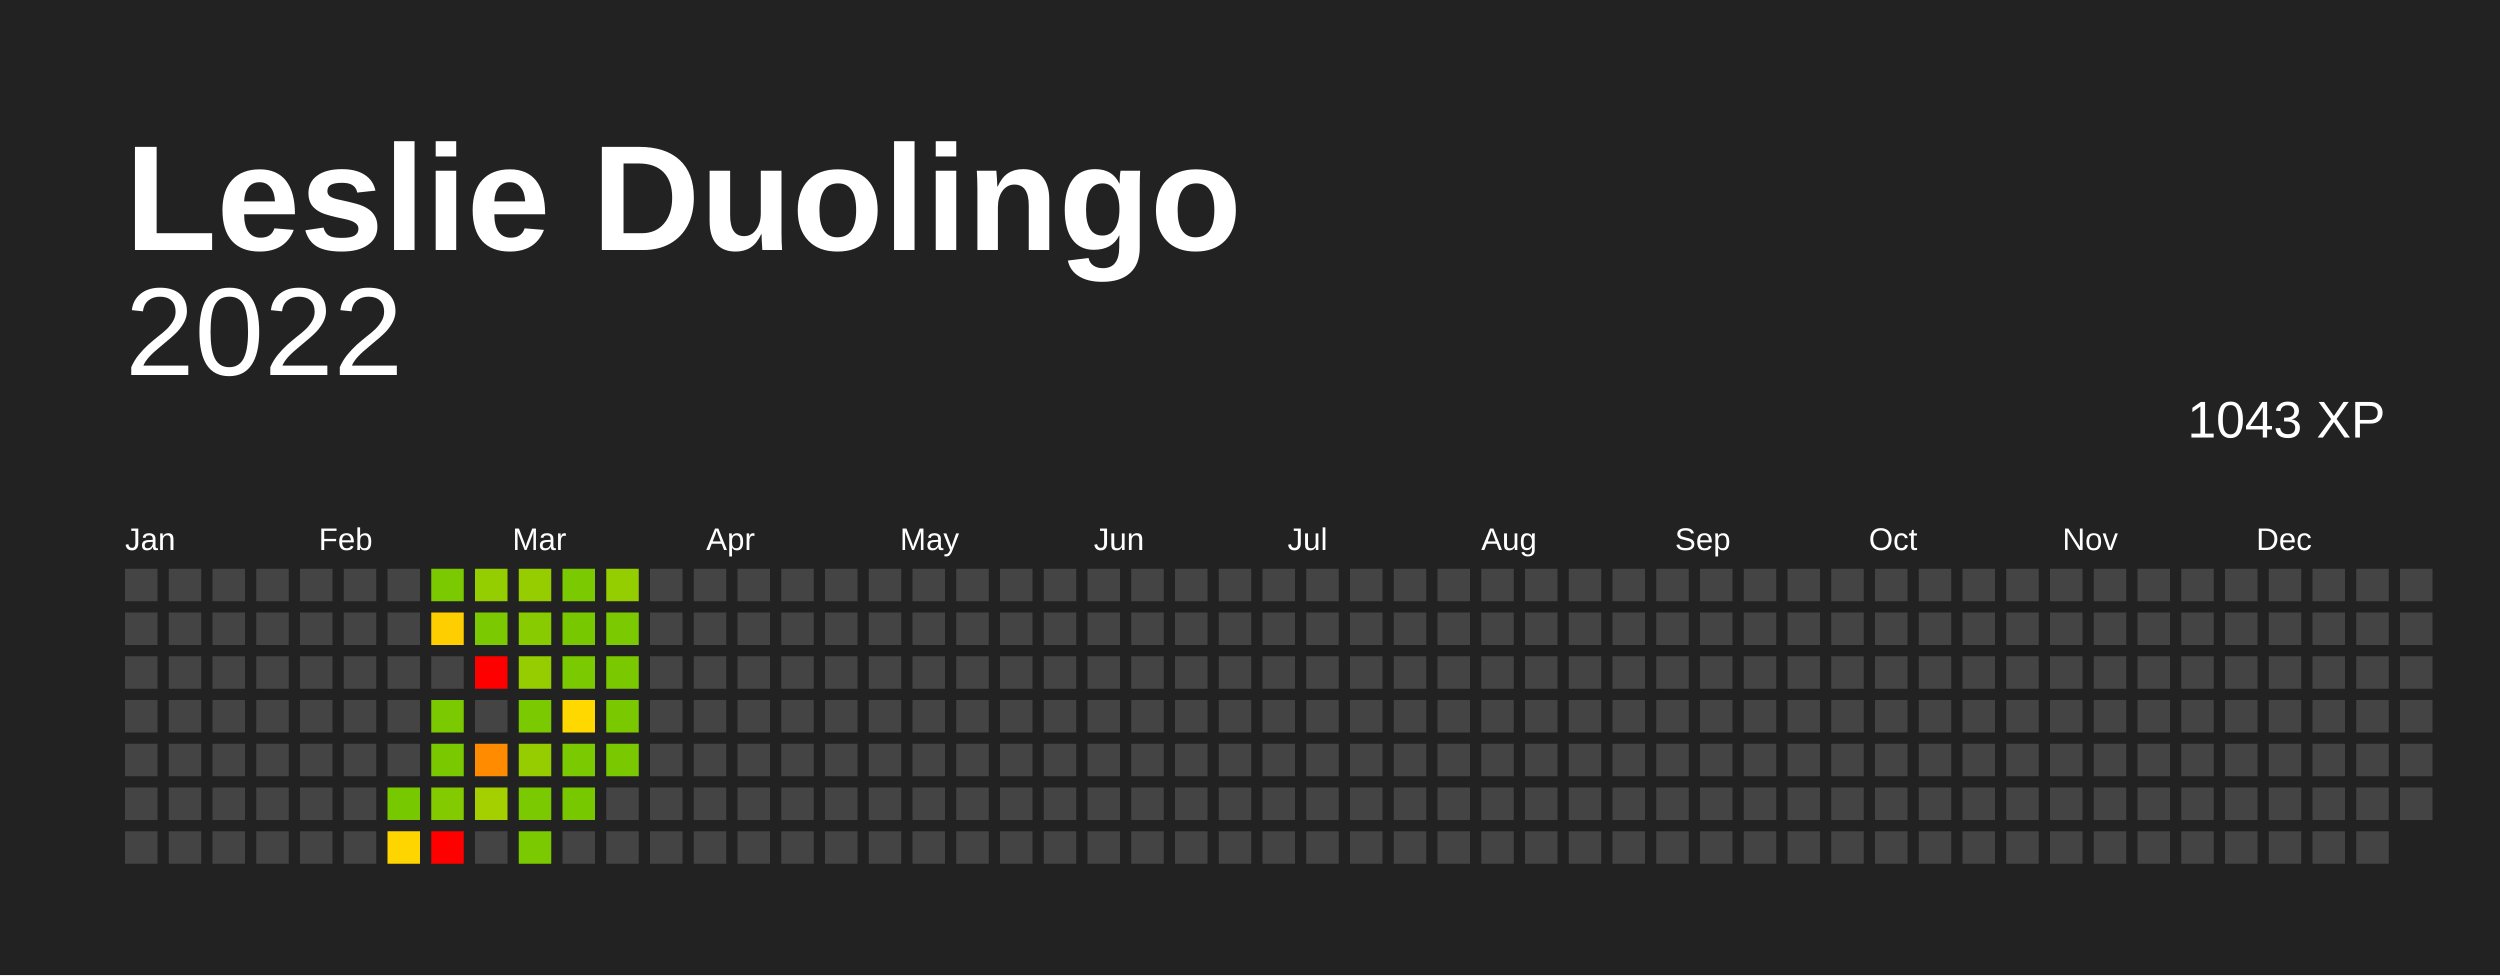
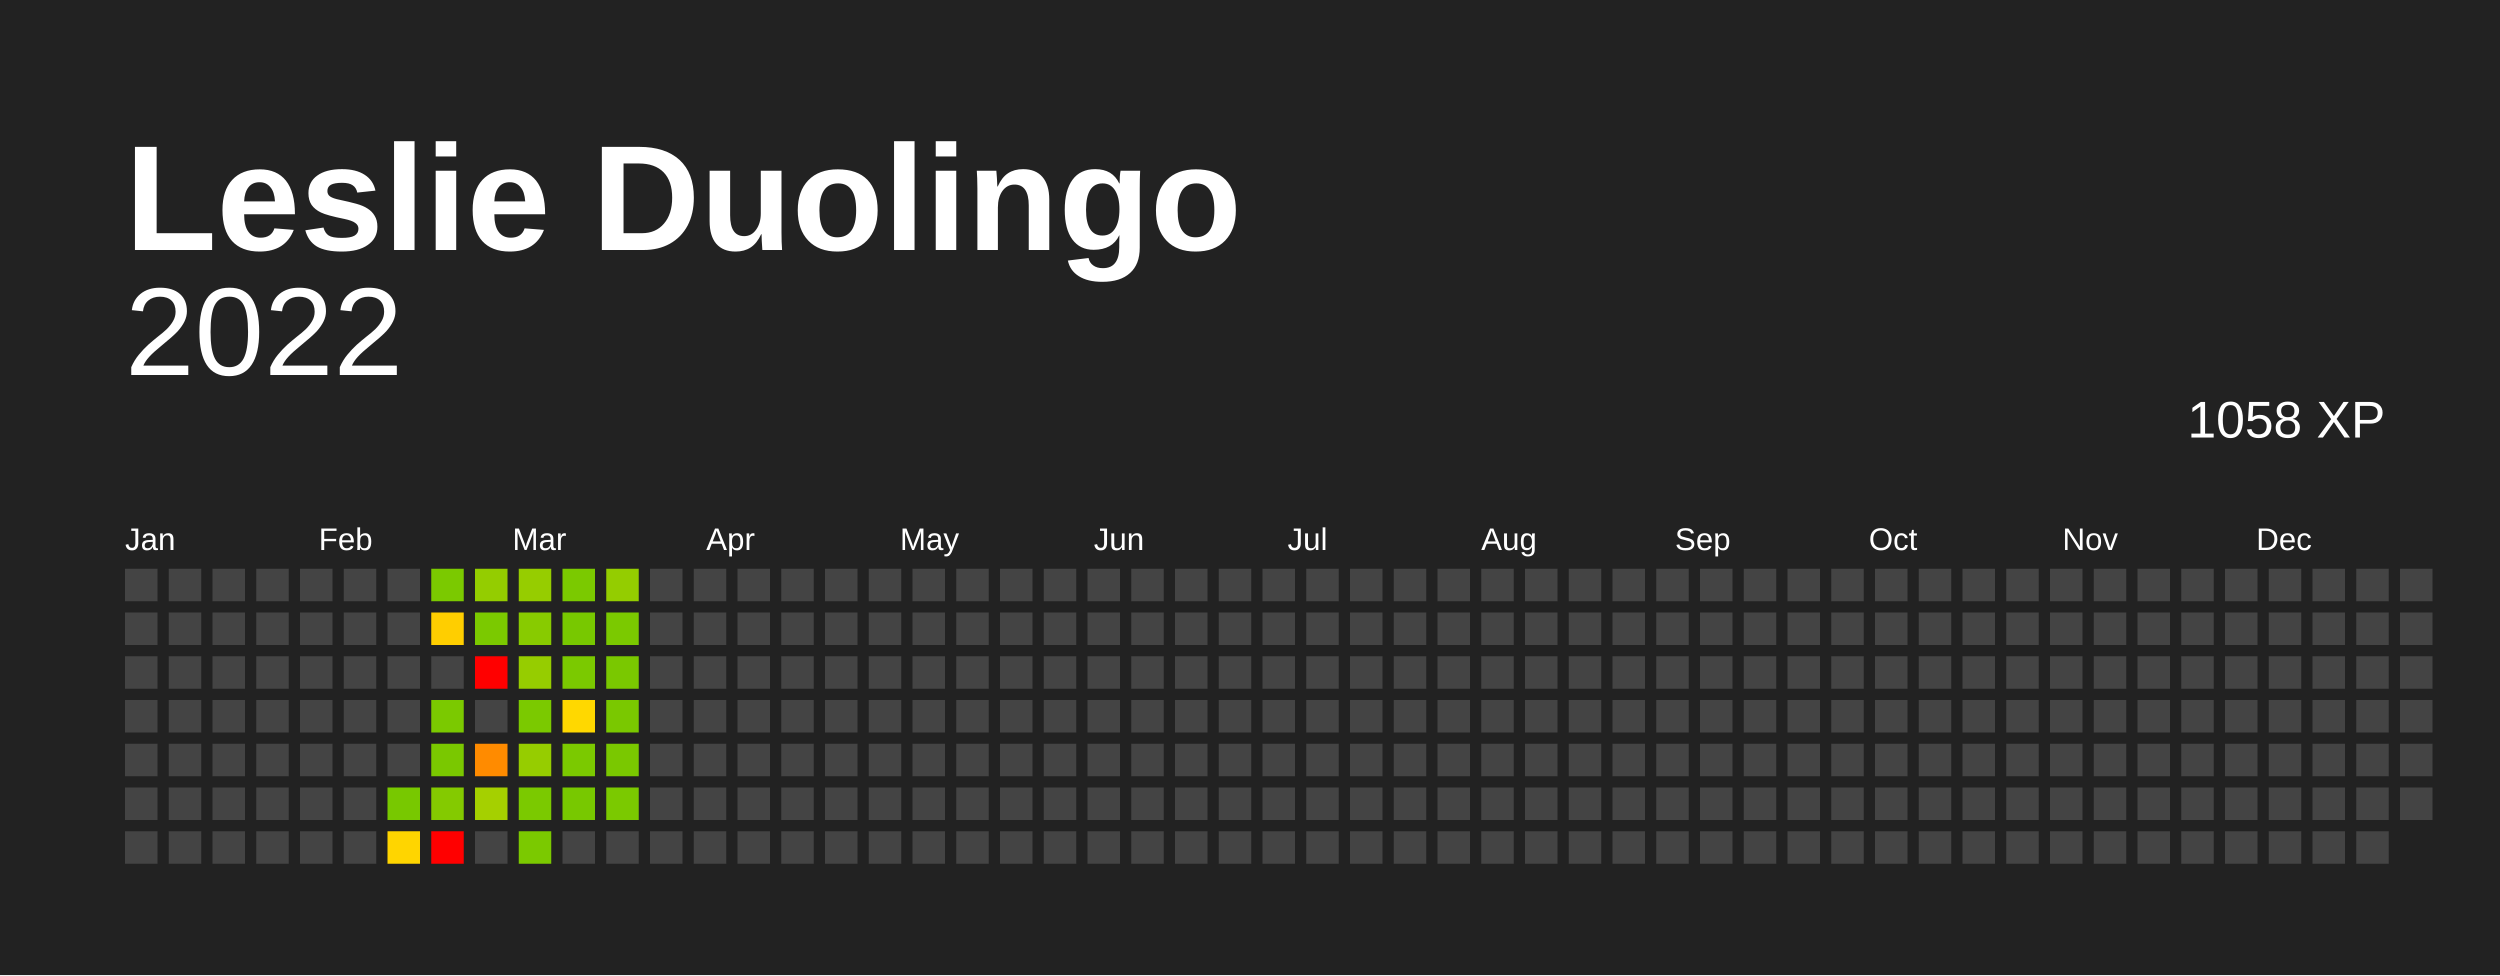
<svg xmlns="http://www.w3.org/2000/svg" baseProfile="full" height="78mm" version="1.1" viewBox="0,0,200,78" width="200mm">
  <defs />
  <rect fill="#222222" height="78" width="200" x="0" y="0" />
  <text fill="#FFFFFF" style="font-size:12px; font-family:Arial; font-weight:bold;" x="10" y="20">Leslie Duolingo</text>
  <text alignment-baseline="hanging" fill="#FFFFFF" style="font-size:10.0px; font-family:Arial;" x="10" y="30">2022</text>
-   <text alignment-baseline="hanging" fill="#FFFFFF" style="font-size:4.125px; font-family:Arial;" x="175" y="35">1043 XP</text>
+   <text alignment-baseline="hanging" fill="#FFFFFF" style="font-size:4.125px; font-family:Arial;" x="175" y="35">1058 XP</text>
  <text fill="#FFFFFF" style="font-size:2.5px; font-family:Arial" x="10.0" y="44">Jan</text>
  <text fill="#FFFFFF" style="font-size:2.5px; font-family:Arial" x="25.5" y="44">Feb</text>
  <text fill="#FFFFFF" style="font-size:2.5px; font-family:Arial" x="41.0" y="44">Mar</text>
  <text fill="#FFFFFF" style="font-size:2.5px; font-family:Arial" x="56.5" y="44">Apr</text>
  <text fill="#FFFFFF" style="font-size:2.5px; font-family:Arial" x="72.0" y="44">May</text>
  <text fill="#FFFFFF" style="font-size:2.5px; font-family:Arial" x="87.5" y="44">Jun</text>
  <text fill="#FFFFFF" style="font-size:2.5px; font-family:Arial" x="103.0" y="44">Jul</text>
  <text fill="#FFFFFF" style="font-size:2.5px; font-family:Arial" x="118.5" y="44">Aug</text>
  <text fill="#FFFFFF" style="font-size:2.5px; font-family:Arial" x="134.0" y="44">Sep</text>
  <text fill="#FFFFFF" style="font-size:2.5px; font-family:Arial" x="149.5" y="44">Oct</text>
  <text fill="#FFFFFF" style="font-size:2.5px; font-family:Arial" x="165.0" y="44">Nov</text>
  <text fill="#FFFFFF" style="font-size:2.5px; font-family:Arial" x="180.5" y="44">Dec</text>
  <rect fill="#444444" height="2.6" width="2.6" x="10.0" y="45.5" />
  <rect fill="#444444" height="2.6" width="2.6" x="10.0" y="49.0" />
  <rect fill="#444444" height="2.6" width="2.6" x="10.0" y="52.5" />
  <rect fill="#444444" height="2.6" width="2.6" x="10.0" y="56.0" />
  <rect fill="#444444" height="2.6" width="2.6" x="10.0" y="59.5" />
  <rect fill="#444444" height="2.6" width="2.6" x="10.0" y="63.0" />
  <rect fill="#444444" height="2.6" width="2.6" x="10.0" y="66.5" />
  <rect fill="#444444" height="2.6" width="2.6" x="13.5" y="45.5" />
  <rect fill="#444444" height="2.6" width="2.6" x="13.5" y="49.0" />
  <rect fill="#444444" height="2.6" width="2.6" x="13.5" y="52.5" />
  <rect fill="#444444" height="2.6" width="2.6" x="13.5" y="56.0" />
  <rect fill="#444444" height="2.6" width="2.6" x="13.5" y="59.5" />
  <rect fill="#444444" height="2.6" width="2.6" x="13.5" y="63.0" />
  <rect fill="#444444" height="2.6" width="2.6" x="13.5" y="66.5" />
  <rect fill="#444444" height="2.6" width="2.6" x="17.0" y="45.5" />
  <rect fill="#444444" height="2.6" width="2.6" x="17.0" y="49.0" />
  <rect fill="#444444" height="2.6" width="2.6" x="17.0" y="52.5" />
  <rect fill="#444444" height="2.6" width="2.6" x="17.0" y="56.0" />
  <rect fill="#444444" height="2.6" width="2.6" x="17.0" y="59.5" />
  <rect fill="#444444" height="2.6" width="2.6" x="17.0" y="63.0" />
  <rect fill="#444444" height="2.6" width="2.6" x="17.0" y="66.5" />
  <rect fill="#444444" height="2.6" width="2.6" x="20.5" y="45.5" />
  <rect fill="#444444" height="2.6" width="2.6" x="20.5" y="49.0" />
  <rect fill="#444444" height="2.6" width="2.6" x="20.5" y="52.5" />
  <rect fill="#444444" height="2.6" width="2.6" x="20.5" y="56.0" />
  <rect fill="#444444" height="2.6" width="2.6" x="20.5" y="59.5" />
  <rect fill="#444444" height="2.6" width="2.6" x="20.5" y="63.0" />
  <rect fill="#444444" height="2.6" width="2.6" x="20.5" y="66.5" />
  <rect fill="#444444" height="2.6" width="2.6" x="24.0" y="45.5" />
  <rect fill="#444444" height="2.6" width="2.6" x="24.0" y="49.0" />
  <rect fill="#444444" height="2.6" width="2.6" x="24.0" y="52.5" />
  <rect fill="#444444" height="2.6" width="2.6" x="24.0" y="56.0" />
  <rect fill="#444444" height="2.6" width="2.6" x="24.0" y="59.5" />
  <rect fill="#444444" height="2.6" width="2.6" x="24.0" y="63.0" />
  <rect fill="#444444" height="2.6" width="2.6" x="24.0" y="66.5" />
  <rect fill="#444444" height="2.6" width="2.6" x="27.5" y="45.5" />
  <rect fill="#444444" height="2.6" width="2.6" x="27.5" y="49.0" />
  <rect fill="#444444" height="2.6" width="2.6" x="27.5" y="52.5" />
  <rect fill="#444444" height="2.6" width="2.6" x="27.5" y="56.0" />
  <rect fill="#444444" height="2.6" width="2.6" x="27.5" y="59.5" />
  <rect fill="#444444" height="2.6" width="2.6" x="27.5" y="63.0" />
  <rect fill="#444444" height="2.6" width="2.6" x="27.5" y="66.5" />
  <rect fill="#444444" height="2.6" width="2.6" x="31.0" y="45.5" />
  <rect fill="#444444" height="2.6" width="2.6" x="31.0" y="49.0" />
  <rect fill="#444444" height="2.6" width="2.6" x="31.0" y="52.5" />
  <rect fill="#444444" height="2.6" width="2.6" x="31.0" y="56.0" />
  <rect fill="#444444" height="2.6" width="2.6" x="31.0" y="59.5" />
  <rect fill="#78c800" height="2.6" width="2.6" x="31.0" y="63.0" />
  <rect fill="#ffd500" height="2.6" width="2.6" x="31.0" y="66.5" />
  <rect fill="#7bc900" height="2.6" width="2.6" x="34.5" y="45.5" />
  <rect fill="#ffce00" height="2.6" width="2.6" x="34.5" y="49.0" />
  <rect fill="#444444" height="2.6" width="2.6" x="34.5" y="52.5" />
  <rect fill="#7bc900" height="2.6" width="2.6" x="34.5" y="56.0" />
  <rect fill="#7ac800" height="2.6" width="2.6" x="34.5" y="59.5" />
  <rect fill="#84ca00" height="2.6" width="2.6" x="34.5" y="63.0" />
  <rect fill="red" height="2.6" width="2.6" x="34.5" y="66.5" />
  <rect fill="#94cd00" height="2.6" width="2.6" x="38.0" y="45.5" />
  <rect fill="#7bc900" height="2.6" width="2.6" x="38.0" y="49.0" />
  <rect fill="red" height="2.6" width="2.6" x="38.0" y="52.5" />
  <rect fill="#444444" height="2.6" width="2.6" x="38.0" y="56.0" />
  <rect fill="#ff8b00" height="2.6" width="2.6" x="38.0" y="59.5" />
  <rect fill="#a5d000" height="2.6" width="2.6" x="38.0" y="63.0" />
  <rect fill="#444444" height="2.6" width="2.6" x="38.0" y="66.5" />
  <rect fill="#96cd00" height="2.6" width="2.6" x="41.5" y="45.5" />
  <rect fill="#88cb00" height="2.6" width="2.6" x="41.5" y="49.0" />
  <rect fill="#96cd00" height="2.6" width="2.6" x="41.5" y="52.5" />
  <rect fill="#7bc900" height="2.6" width="2.6" x="41.5" y="56.0" />
  <rect fill="#96cd00" height="2.6" width="2.6" x="41.5" y="59.5" />
  <rect fill="#7bc900" height="2.6" width="2.6" x="41.5" y="63.0" />
  <rect fill="#7bc900" height="2.6" width="2.6" x="41.5" y="66.5" />
  <rect fill="#7bc900" height="2.6" width="2.6" x="45.0" y="45.5" />
  <rect fill="#78c800" height="2.6" width="2.6" x="45.0" y="49.0" />
  <rect fill="#7bc900" height="2.6" width="2.6" x="45.0" y="52.5" />
  <rect fill="#ffd800" height="2.6" width="2.6" x="45.0" y="56.0" />
  <rect fill="#7bc900" height="2.6" width="2.6" x="45.0" y="59.5" />
  <rect fill="#78c800" height="2.6" width="2.6" x="45.0" y="63.0" />
  <rect fill="#444444" height="2.6" width="2.6" x="45.0" y="66.5" />
  <rect fill="#94cd00" height="2.6" width="2.6" x="48.5" y="45.5" />
  <rect fill="#7bc900" height="2.6" width="2.6" x="48.5" y="49.0" />
  <rect fill="#7ac800" height="2.6" width="2.6" x="48.5" y="52.5" />
  <rect fill="#7ac800" height="2.6" width="2.6" x="48.5" y="56.0" />
  <rect fill="#7ac800" height="2.6" width="2.6" x="48.5" y="59.5" />
-   <rect fill="#444444" height="2.6" width="2.6" x="48.5" y="63.0" />
+   <rect fill="#7bc900" height="2.6" width="2.6" x="48.5" y="63.0" />
  <rect fill="#444444" height="2.6" width="2.6" x="48.5" y="66.5" />
  <rect fill="#444444" height="2.6" width="2.6" x="52.0" y="45.5" />
  <rect fill="#444444" height="2.6" width="2.6" x="52.0" y="49.0" />
  <rect fill="#444444" height="2.6" width="2.6" x="52.0" y="52.5" />
  <rect fill="#444444" height="2.6" width="2.6" x="52.0" y="56.0" />
  <rect fill="#444444" height="2.6" width="2.6" x="52.0" y="59.5" />
  <rect fill="#444444" height="2.6" width="2.6" x="52.0" y="63.0" />
  <rect fill="#444444" height="2.6" width="2.6" x="52.0" y="66.5" />
  <rect fill="#444444" height="2.6" width="2.6" x="55.5" y="45.5" />
  <rect fill="#444444" height="2.6" width="2.6" x="55.5" y="49.0" />
  <rect fill="#444444" height="2.6" width="2.6" x="55.5" y="52.5" />
  <rect fill="#444444" height="2.6" width="2.6" x="55.5" y="56.0" />
  <rect fill="#444444" height="2.6" width="2.6" x="55.5" y="59.5" />
  <rect fill="#444444" height="2.6" width="2.6" x="55.5" y="63.0" />
  <rect fill="#444444" height="2.6" width="2.6" x="55.5" y="66.5" />
  <rect fill="#444444" height="2.6" width="2.6" x="59.0" y="45.5" />
  <rect fill="#444444" height="2.6" width="2.6" x="59.0" y="49.0" />
  <rect fill="#444444" height="2.6" width="2.6" x="59.0" y="52.5" />
  <rect fill="#444444" height="2.6" width="2.6" x="59.0" y="56.0" />
  <rect fill="#444444" height="2.6" width="2.6" x="59.0" y="59.5" />
  <rect fill="#444444" height="2.6" width="2.6" x="59.0" y="63.0" />
  <rect fill="#444444" height="2.6" width="2.6" x="59.0" y="66.5" />
  <rect fill="#444444" height="2.6" width="2.6" x="62.5" y="45.5" />
  <rect fill="#444444" height="2.6" width="2.6" x="62.5" y="49.0" />
  <rect fill="#444444" height="2.6" width="2.6" x="62.5" y="52.5" />
  <rect fill="#444444" height="2.6" width="2.6" x="62.5" y="56.0" />
  <rect fill="#444444" height="2.6" width="2.6" x="62.5" y="59.5" />
  <rect fill="#444444" height="2.6" width="2.6" x="62.5" y="63.0" />
  <rect fill="#444444" height="2.6" width="2.6" x="62.5" y="66.5" />
  <rect fill="#444444" height="2.6" width="2.6" x="66.0" y="45.5" />
  <rect fill="#444444" height="2.6" width="2.6" x="66.0" y="49.0" />
  <rect fill="#444444" height="2.6" width="2.6" x="66.0" y="52.5" />
  <rect fill="#444444" height="2.6" width="2.6" x="66.0" y="56.0" />
  <rect fill="#444444" height="2.6" width="2.6" x="66.0" y="59.5" />
  <rect fill="#444444" height="2.6" width="2.6" x="66.0" y="63.0" />
  <rect fill="#444444" height="2.6" width="2.6" x="66.0" y="66.5" />
  <rect fill="#444444" height="2.6" width="2.6" x="69.5" y="45.5" />
  <rect fill="#444444" height="2.6" width="2.6" x="69.5" y="49.0" />
  <rect fill="#444444" height="2.6" width="2.6" x="69.5" y="52.5" />
  <rect fill="#444444" height="2.6" width="2.6" x="69.5" y="56.0" />
  <rect fill="#444444" height="2.6" width="2.6" x="69.5" y="59.5" />
  <rect fill="#444444" height="2.6" width="2.6" x="69.5" y="63.0" />
  <rect fill="#444444" height="2.6" width="2.6" x="69.5" y="66.5" />
  <rect fill="#444444" height="2.6" width="2.6" x="73.0" y="45.5" />
  <rect fill="#444444" height="2.6" width="2.6" x="73.0" y="49.0" />
  <rect fill="#444444" height="2.6" width="2.6" x="73.0" y="52.5" />
  <rect fill="#444444" height="2.6" width="2.6" x="73.0" y="56.0" />
  <rect fill="#444444" height="2.6" width="2.6" x="73.0" y="59.5" />
  <rect fill="#444444" height="2.6" width="2.6" x="73.0" y="63.0" />
  <rect fill="#444444" height="2.6" width="2.6" x="73.0" y="66.5" />
  <rect fill="#444444" height="2.6" width="2.6" x="76.5" y="45.5" />
  <rect fill="#444444" height="2.6" width="2.6" x="76.5" y="49.0" />
  <rect fill="#444444" height="2.6" width="2.6" x="76.5" y="52.5" />
  <rect fill="#444444" height="2.6" width="2.6" x="76.5" y="56.0" />
  <rect fill="#444444" height="2.6" width="2.6" x="76.5" y="59.5" />
  <rect fill="#444444" height="2.6" width="2.6" x="76.5" y="63.0" />
  <rect fill="#444444" height="2.6" width="2.6" x="76.5" y="66.5" />
  <rect fill="#444444" height="2.6" width="2.6" x="80.0" y="45.5" />
  <rect fill="#444444" height="2.6" width="2.6" x="80.0" y="49.0" />
  <rect fill="#444444" height="2.6" width="2.6" x="80.0" y="52.5" />
  <rect fill="#444444" height="2.6" width="2.6" x="80.0" y="56.0" />
  <rect fill="#444444" height="2.6" width="2.6" x="80.0" y="59.5" />
  <rect fill="#444444" height="2.6" width="2.6" x="80.0" y="63.0" />
  <rect fill="#444444" height="2.6" width="2.6" x="80.0" y="66.5" />
  <rect fill="#444444" height="2.6" width="2.6" x="83.5" y="45.5" />
  <rect fill="#444444" height="2.6" width="2.6" x="83.5" y="49.0" />
  <rect fill="#444444" height="2.6" width="2.6" x="83.5" y="52.5" />
  <rect fill="#444444" height="2.6" width="2.6" x="83.5" y="56.0" />
  <rect fill="#444444" height="2.6" width="2.6" x="83.5" y="59.5" />
  <rect fill="#444444" height="2.6" width="2.6" x="83.5" y="63.0" />
  <rect fill="#444444" height="2.6" width="2.6" x="83.5" y="66.5" />
  <rect fill="#444444" height="2.6" width="2.6" x="87.0" y="45.5" />
  <rect fill="#444444" height="2.6" width="2.6" x="87.0" y="49.0" />
  <rect fill="#444444" height="2.6" width="2.6" x="87.0" y="52.5" />
  <rect fill="#444444" height="2.6" width="2.6" x="87.0" y="56.0" />
  <rect fill="#444444" height="2.6" width="2.6" x="87.0" y="59.5" />
  <rect fill="#444444" height="2.6" width="2.6" x="87.0" y="63.0" />
  <rect fill="#444444" height="2.6" width="2.6" x="87.0" y="66.5" />
  <rect fill="#444444" height="2.6" width="2.6" x="90.5" y="45.5" />
  <rect fill="#444444" height="2.6" width="2.6" x="90.5" y="49.0" />
  <rect fill="#444444" height="2.6" width="2.6" x="90.5" y="52.5" />
  <rect fill="#444444" height="2.6" width="2.6" x="90.5" y="56.0" />
  <rect fill="#444444" height="2.6" width="2.6" x="90.5" y="59.5" />
  <rect fill="#444444" height="2.6" width="2.6" x="90.5" y="63.0" />
  <rect fill="#444444" height="2.6" width="2.6" x="90.5" y="66.5" />
  <rect fill="#444444" height="2.6" width="2.6" x="94.0" y="45.5" />
  <rect fill="#444444" height="2.6" width="2.6" x="94.0" y="49.0" />
  <rect fill="#444444" height="2.6" width="2.6" x="94.0" y="52.5" />
  <rect fill="#444444" height="2.6" width="2.6" x="94.0" y="56.0" />
  <rect fill="#444444" height="2.6" width="2.6" x="94.0" y="59.5" />
  <rect fill="#444444" height="2.6" width="2.6" x="94.0" y="63.0" />
  <rect fill="#444444" height="2.6" width="2.6" x="94.0" y="66.5" />
  <rect fill="#444444" height="2.6" width="2.6" x="97.5" y="45.5" />
  <rect fill="#444444" height="2.6" width="2.6" x="97.5" y="49.0" />
  <rect fill="#444444" height="2.6" width="2.6" x="97.5" y="52.5" />
  <rect fill="#444444" height="2.6" width="2.6" x="97.5" y="56.0" />
  <rect fill="#444444" height="2.6" width="2.6" x="97.5" y="59.5" />
  <rect fill="#444444" height="2.6" width="2.6" x="97.5" y="63.0" />
  <rect fill="#444444" height="2.6" width="2.6" x="97.5" y="66.5" />
  <rect fill="#444444" height="2.6" width="2.6" x="101.0" y="45.5" />
  <rect fill="#444444" height="2.6" width="2.6" x="101.0" y="49.0" />
  <rect fill="#444444" height="2.6" width="2.6" x="101.0" y="52.5" />
  <rect fill="#444444" height="2.6" width="2.6" x="101.0" y="56.0" />
  <rect fill="#444444" height="2.6" width="2.6" x="101.0" y="59.5" />
  <rect fill="#444444" height="2.6" width="2.6" x="101.0" y="63.0" />
  <rect fill="#444444" height="2.6" width="2.6" x="101.0" y="66.5" />
  <rect fill="#444444" height="2.6" width="2.6" x="104.5" y="45.5" />
  <rect fill="#444444" height="2.6" width="2.6" x="104.5" y="49.0" />
  <rect fill="#444444" height="2.6" width="2.6" x="104.5" y="52.5" />
  <rect fill="#444444" height="2.6" width="2.6" x="104.5" y="56.0" />
  <rect fill="#444444" height="2.6" width="2.6" x="104.5" y="59.5" />
  <rect fill="#444444" height="2.6" width="2.6" x="104.5" y="63.0" />
  <rect fill="#444444" height="2.6" width="2.6" x="104.5" y="66.5" />
  <rect fill="#444444" height="2.6" width="2.6" x="108.0" y="45.5" />
  <rect fill="#444444" height="2.6" width="2.6" x="108.0" y="49.0" />
  <rect fill="#444444" height="2.6" width="2.6" x="108.0" y="52.5" />
  <rect fill="#444444" height="2.6" width="2.6" x="108.0" y="56.0" />
  <rect fill="#444444" height="2.6" width="2.6" x="108.0" y="59.5" />
  <rect fill="#444444" height="2.6" width="2.6" x="108.0" y="63.0" />
  <rect fill="#444444" height="2.6" width="2.6" x="108.0" y="66.5" />
  <rect fill="#444444" height="2.6" width="2.6" x="111.5" y="45.5" />
  <rect fill="#444444" height="2.6" width="2.6" x="111.5" y="49.0" />
  <rect fill="#444444" height="2.6" width="2.6" x="111.5" y="52.5" />
  <rect fill="#444444" height="2.6" width="2.6" x="111.5" y="56.0" />
  <rect fill="#444444" height="2.6" width="2.6" x="111.5" y="59.5" />
  <rect fill="#444444" height="2.6" width="2.6" x="111.5" y="63.0" />
  <rect fill="#444444" height="2.6" width="2.6" x="111.5" y="66.5" />
  <rect fill="#444444" height="2.6" width="2.6" x="115.0" y="45.5" />
  <rect fill="#444444" height="2.6" width="2.6" x="115.0" y="49.0" />
  <rect fill="#444444" height="2.6" width="2.6" x="115.0" y="52.5" />
  <rect fill="#444444" height="2.6" width="2.6" x="115.0" y="56.0" />
  <rect fill="#444444" height="2.6" width="2.6" x="115.0" y="59.5" />
  <rect fill="#444444" height="2.6" width="2.6" x="115.0" y="63.0" />
  <rect fill="#444444" height="2.6" width="2.6" x="115.0" y="66.5" />
  <rect fill="#444444" height="2.6" width="2.6" x="118.5" y="45.5" />
  <rect fill="#444444" height="2.6" width="2.6" x="118.5" y="49.0" />
  <rect fill="#444444" height="2.6" width="2.6" x="118.5" y="52.5" />
  <rect fill="#444444" height="2.6" width="2.6" x="118.5" y="56.0" />
  <rect fill="#444444" height="2.6" width="2.6" x="118.5" y="59.5" />
  <rect fill="#444444" height="2.6" width="2.6" x="118.5" y="63.0" />
  <rect fill="#444444" height="2.6" width="2.6" x="118.5" y="66.5" />
  <rect fill="#444444" height="2.6" width="2.6" x="122.0" y="45.5" />
  <rect fill="#444444" height="2.6" width="2.6" x="122.0" y="49.0" />
  <rect fill="#444444" height="2.6" width="2.6" x="122.0" y="52.5" />
  <rect fill="#444444" height="2.6" width="2.6" x="122.0" y="56.0" />
  <rect fill="#444444" height="2.6" width="2.6" x="122.0" y="59.5" />
  <rect fill="#444444" height="2.6" width="2.6" x="122.0" y="63.0" />
  <rect fill="#444444" height="2.6" width="2.6" x="122.0" y="66.5" />
  <rect fill="#444444" height="2.6" width="2.6" x="125.5" y="45.5" />
  <rect fill="#444444" height="2.6" width="2.6" x="125.5" y="49.0" />
  <rect fill="#444444" height="2.6" width="2.6" x="125.5" y="52.5" />
  <rect fill="#444444" height="2.6" width="2.6" x="125.5" y="56.0" />
  <rect fill="#444444" height="2.6" width="2.6" x="125.5" y="59.5" />
  <rect fill="#444444" height="2.6" width="2.6" x="125.5" y="63.0" />
  <rect fill="#444444" height="2.6" width="2.6" x="125.5" y="66.5" />
  <rect fill="#444444" height="2.6" width="2.6" x="129.0" y="45.5" />
  <rect fill="#444444" height="2.6" width="2.6" x="129.0" y="49.0" />
  <rect fill="#444444" height="2.6" width="2.6" x="129.0" y="52.5" />
  <rect fill="#444444" height="2.6" width="2.6" x="129.0" y="56.0" />
  <rect fill="#444444" height="2.6" width="2.6" x="129.0" y="59.5" />
  <rect fill="#444444" height="2.6" width="2.6" x="129.0" y="63.0" />
  <rect fill="#444444" height="2.6" width="2.6" x="129.0" y="66.5" />
  <rect fill="#444444" height="2.6" width="2.6" x="132.5" y="45.5" />
  <rect fill="#444444" height="2.6" width="2.6" x="132.5" y="49.0" />
  <rect fill="#444444" height="2.6" width="2.6" x="132.5" y="52.5" />
  <rect fill="#444444" height="2.6" width="2.6" x="132.5" y="56.0" />
  <rect fill="#444444" height="2.6" width="2.6" x="132.5" y="59.5" />
  <rect fill="#444444" height="2.6" width="2.6" x="132.5" y="63.0" />
  <rect fill="#444444" height="2.6" width="2.6" x="132.5" y="66.5" />
  <rect fill="#444444" height="2.6" width="2.6" x="136.0" y="45.5" />
  <rect fill="#444444" height="2.6" width="2.6" x="136.0" y="49.0" />
  <rect fill="#444444" height="2.6" width="2.6" x="136.0" y="52.5" />
  <rect fill="#444444" height="2.6" width="2.6" x="136.0" y="56.0" />
  <rect fill="#444444" height="2.6" width="2.6" x="136.0" y="59.5" />
  <rect fill="#444444" height="2.6" width="2.6" x="136.0" y="63.0" />
  <rect fill="#444444" height="2.6" width="2.6" x="136.0" y="66.5" />
  <rect fill="#444444" height="2.6" width="2.6" x="139.5" y="45.5" />
  <rect fill="#444444" height="2.6" width="2.6" x="139.5" y="49.0" />
  <rect fill="#444444" height="2.6" width="2.6" x="139.5" y="52.5" />
  <rect fill="#444444" height="2.6" width="2.6" x="139.5" y="56.0" />
  <rect fill="#444444" height="2.6" width="2.6" x="139.5" y="59.5" />
  <rect fill="#444444" height="2.6" width="2.6" x="139.5" y="63.0" />
  <rect fill="#444444" height="2.6" width="2.6" x="139.5" y="66.5" />
  <rect fill="#444444" height="2.6" width="2.6" x="143.0" y="45.5" />
  <rect fill="#444444" height="2.6" width="2.6" x="143.0" y="49.0" />
  <rect fill="#444444" height="2.6" width="2.6" x="143.0" y="52.5" />
  <rect fill="#444444" height="2.6" width="2.6" x="143.0" y="56.0" />
  <rect fill="#444444" height="2.6" width="2.6" x="143.0" y="59.5" />
  <rect fill="#444444" height="2.6" width="2.6" x="143.0" y="63.0" />
  <rect fill="#444444" height="2.6" width="2.6" x="143.0" y="66.5" />
  <rect fill="#444444" height="2.6" width="2.6" x="146.5" y="45.5" />
  <rect fill="#444444" height="2.6" width="2.6" x="146.5" y="49.0" />
  <rect fill="#444444" height="2.6" width="2.6" x="146.5" y="52.5" />
  <rect fill="#444444" height="2.6" width="2.6" x="146.5" y="56.0" />
  <rect fill="#444444" height="2.6" width="2.6" x="146.5" y="59.5" />
  <rect fill="#444444" height="2.6" width="2.6" x="146.5" y="63.0" />
  <rect fill="#444444" height="2.6" width="2.6" x="146.5" y="66.5" />
  <rect fill="#444444" height="2.6" width="2.6" x="150.0" y="45.5" />
  <rect fill="#444444" height="2.6" width="2.6" x="150.0" y="49.0" />
  <rect fill="#444444" height="2.6" width="2.6" x="150.0" y="52.5" />
  <rect fill="#444444" height="2.6" width="2.6" x="150.0" y="56.0" />
  <rect fill="#444444" height="2.6" width="2.6" x="150.0" y="59.5" />
  <rect fill="#444444" height="2.6" width="2.6" x="150.0" y="63.0" />
  <rect fill="#444444" height="2.6" width="2.6" x="150.0" y="66.5" />
  <rect fill="#444444" height="2.6" width="2.6" x="153.5" y="45.5" />
  <rect fill="#444444" height="2.6" width="2.6" x="153.5" y="49.0" />
  <rect fill="#444444" height="2.6" width="2.6" x="153.5" y="52.5" />
  <rect fill="#444444" height="2.6" width="2.6" x="153.5" y="56.0" />
  <rect fill="#444444" height="2.6" width="2.6" x="153.5" y="59.5" />
  <rect fill="#444444" height="2.6" width="2.6" x="153.5" y="63.0" />
  <rect fill="#444444" height="2.6" width="2.6" x="153.5" y="66.5" />
  <rect fill="#444444" height="2.6" width="2.6" x="157.0" y="45.5" />
  <rect fill="#444444" height="2.6" width="2.6" x="157.0" y="49.0" />
  <rect fill="#444444" height="2.6" width="2.6" x="157.0" y="52.5" />
  <rect fill="#444444" height="2.6" width="2.6" x="157.0" y="56.0" />
  <rect fill="#444444" height="2.6" width="2.6" x="157.0" y="59.5" />
  <rect fill="#444444" height="2.6" width="2.6" x="157.0" y="63.0" />
  <rect fill="#444444" height="2.6" width="2.6" x="157.0" y="66.5" />
  <rect fill="#444444" height="2.6" width="2.6" x="160.5" y="45.5" />
  <rect fill="#444444" height="2.6" width="2.6" x="160.5" y="49.0" />
  <rect fill="#444444" height="2.6" width="2.6" x="160.5" y="52.5" />
  <rect fill="#444444" height="2.6" width="2.6" x="160.5" y="56.0" />
  <rect fill="#444444" height="2.6" width="2.6" x="160.5" y="59.5" />
  <rect fill="#444444" height="2.6" width="2.6" x="160.5" y="63.0" />
  <rect fill="#444444" height="2.6" width="2.6" x="160.5" y="66.5" />
  <rect fill="#444444" height="2.6" width="2.6" x="164.0" y="45.5" />
  <rect fill="#444444" height="2.6" width="2.6" x="164.0" y="49.0" />
  <rect fill="#444444" height="2.6" width="2.6" x="164.0" y="52.5" />
  <rect fill="#444444" height="2.6" width="2.6" x="164.0" y="56.0" />
  <rect fill="#444444" height="2.6" width="2.6" x="164.0" y="59.5" />
  <rect fill="#444444" height="2.6" width="2.6" x="164.0" y="63.0" />
  <rect fill="#444444" height="2.6" width="2.6" x="164.0" y="66.5" />
  <rect fill="#444444" height="2.6" width="2.6" x="167.5" y="45.5" />
  <rect fill="#444444" height="2.6" width="2.6" x="167.5" y="49.0" />
  <rect fill="#444444" height="2.6" width="2.6" x="167.5" y="52.5" />
  <rect fill="#444444" height="2.6" width="2.6" x="167.5" y="56.0" />
  <rect fill="#444444" height="2.6" width="2.6" x="167.5" y="59.5" />
  <rect fill="#444444" height="2.6" width="2.6" x="167.5" y="63.0" />
  <rect fill="#444444" height="2.6" width="2.6" x="167.5" y="66.5" />
  <rect fill="#444444" height="2.6" width="2.6" x="171.0" y="45.5" />
  <rect fill="#444444" height="2.6" width="2.6" x="171.0" y="49.0" />
  <rect fill="#444444" height="2.6" width="2.6" x="171.0" y="52.5" />
  <rect fill="#444444" height="2.6" width="2.6" x="171.0" y="56.0" />
  <rect fill="#444444" height="2.6" width="2.6" x="171.0" y="59.5" />
  <rect fill="#444444" height="2.6" width="2.6" x="171.0" y="63.0" />
  <rect fill="#444444" height="2.6" width="2.6" x="171.0" y="66.5" />
  <rect fill="#444444" height="2.6" width="2.6" x="174.5" y="45.5" />
  <rect fill="#444444" height="2.6" width="2.6" x="174.5" y="49.0" />
  <rect fill="#444444" height="2.6" width="2.6" x="174.5" y="52.5" />
  <rect fill="#444444" height="2.6" width="2.6" x="174.5" y="56.0" />
  <rect fill="#444444" height="2.6" width="2.6" x="174.5" y="59.5" />
  <rect fill="#444444" height="2.6" width="2.6" x="174.5" y="63.0" />
  <rect fill="#444444" height="2.6" width="2.6" x="174.5" y="66.5" />
  <rect fill="#444444" height="2.6" width="2.6" x="178.0" y="45.5" />
  <rect fill="#444444" height="2.6" width="2.6" x="178.0" y="49.0" />
  <rect fill="#444444" height="2.6" width="2.6" x="178.0" y="52.5" />
  <rect fill="#444444" height="2.6" width="2.6" x="178.0" y="56.0" />
  <rect fill="#444444" height="2.6" width="2.6" x="178.0" y="59.5" />
  <rect fill="#444444" height="2.6" width="2.6" x="178.0" y="63.0" />
  <rect fill="#444444" height="2.6" width="2.6" x="178.0" y="66.5" />
  <rect fill="#444444" height="2.6" width="2.6" x="181.5" y="45.5" />
  <rect fill="#444444" height="2.6" width="2.6" x="181.5" y="49.0" />
  <rect fill="#444444" height="2.6" width="2.6" x="181.5" y="52.5" />
  <rect fill="#444444" height="2.6" width="2.6" x="181.5" y="56.0" />
  <rect fill="#444444" height="2.6" width="2.6" x="181.5" y="59.5" />
  <rect fill="#444444" height="2.6" width="2.6" x="181.5" y="63.0" />
  <rect fill="#444444" height="2.6" width="2.6" x="181.5" y="66.5" />
  <rect fill="#444444" height="2.6" width="2.6" x="185.0" y="45.5" />
  <rect fill="#444444" height="2.6" width="2.6" x="185.0" y="49.0" />
  <rect fill="#444444" height="2.6" width="2.6" x="185.0" y="52.5" />
  <rect fill="#444444" height="2.6" width="2.6" x="185.0" y="56.0" />
  <rect fill="#444444" height="2.6" width="2.6" x="185.0" y="59.5" />
  <rect fill="#444444" height="2.6" width="2.6" x="185.0" y="63.0" />
  <rect fill="#444444" height="2.6" width="2.6" x="185.0" y="66.5" />
  <rect fill="#444444" height="2.6" width="2.6" x="188.5" y="45.5" />
  <rect fill="#444444" height="2.6" width="2.6" x="188.5" y="49.0" />
  <rect fill="#444444" height="2.6" width="2.6" x="188.5" y="52.5" />
  <rect fill="#444444" height="2.6" width="2.6" x="188.5" y="56.0" />
  <rect fill="#444444" height="2.6" width="2.6" x="188.5" y="59.5" />
  <rect fill="#444444" height="2.6" width="2.6" x="188.5" y="63.0" />
  <rect fill="#444444" height="2.6" width="2.6" x="188.5" y="66.5" />
  <rect fill="#444444" height="2.6" width="2.6" x="192.0" y="45.5" />
  <rect fill="#444444" height="2.6" width="2.6" x="192.0" y="49.0" />
  <rect fill="#444444" height="2.6" width="2.6" x="192.0" y="52.5" />
  <rect fill="#444444" height="2.6" width="2.6" x="192.0" y="56.0" />
  <rect fill="#444444" height="2.6" width="2.6" x="192.0" y="59.5" />
  <rect fill="#444444" height="2.6" width="2.6" x="192.0" y="63.0" />
</svg>
